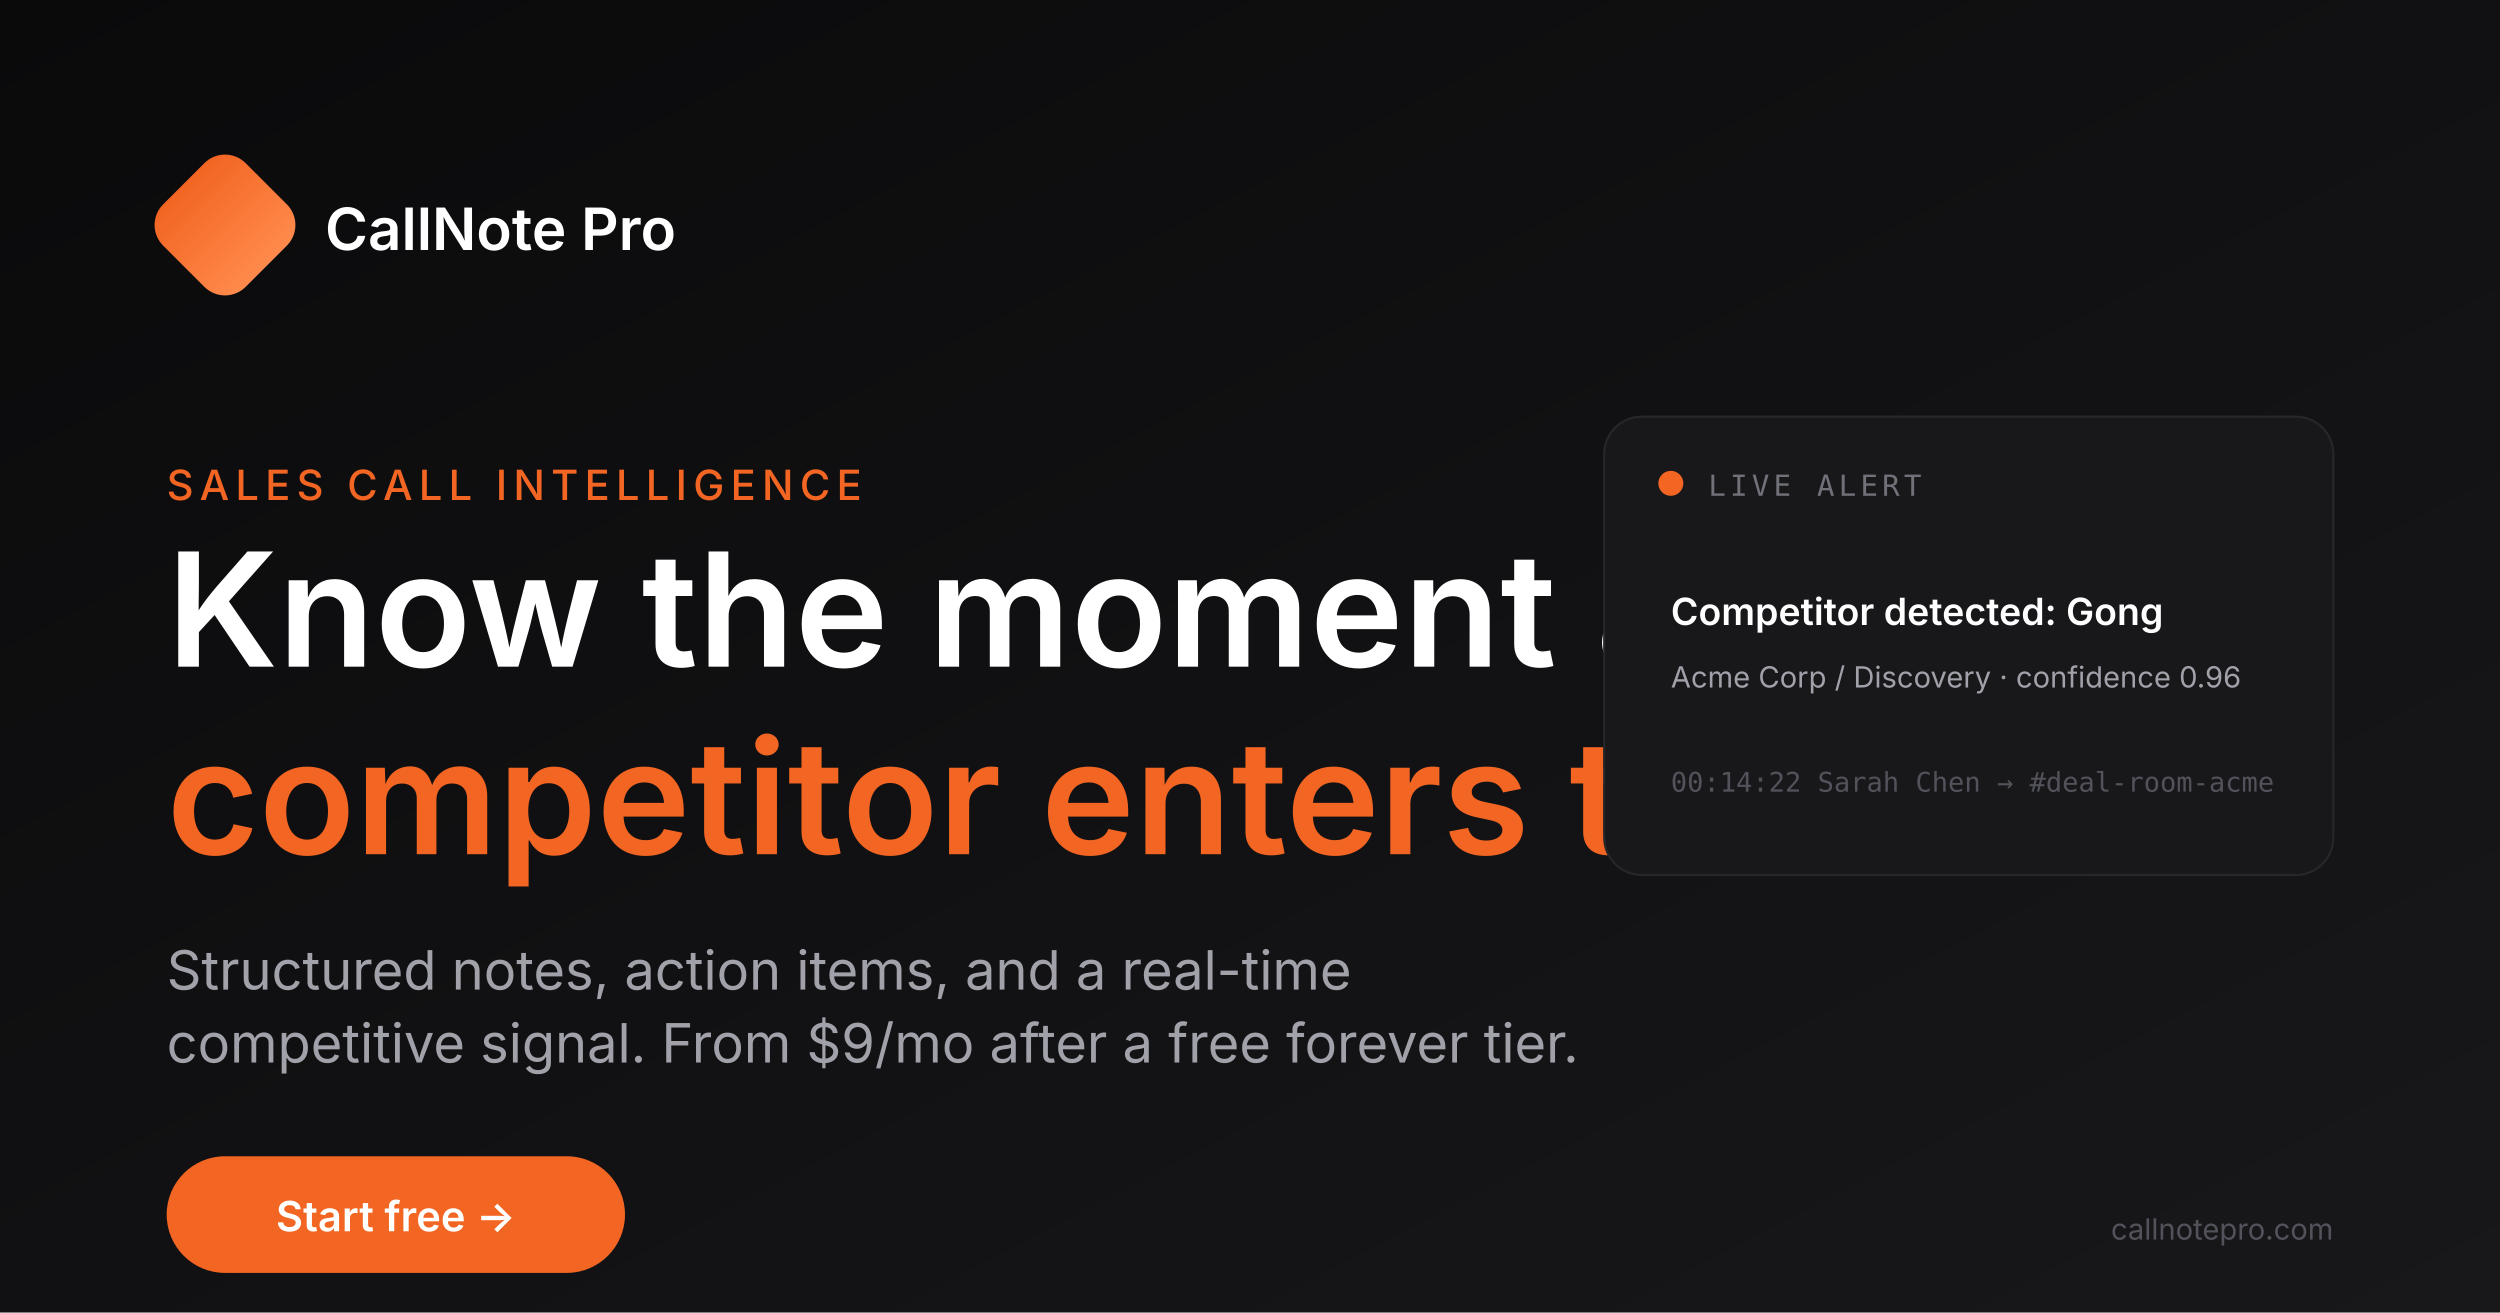
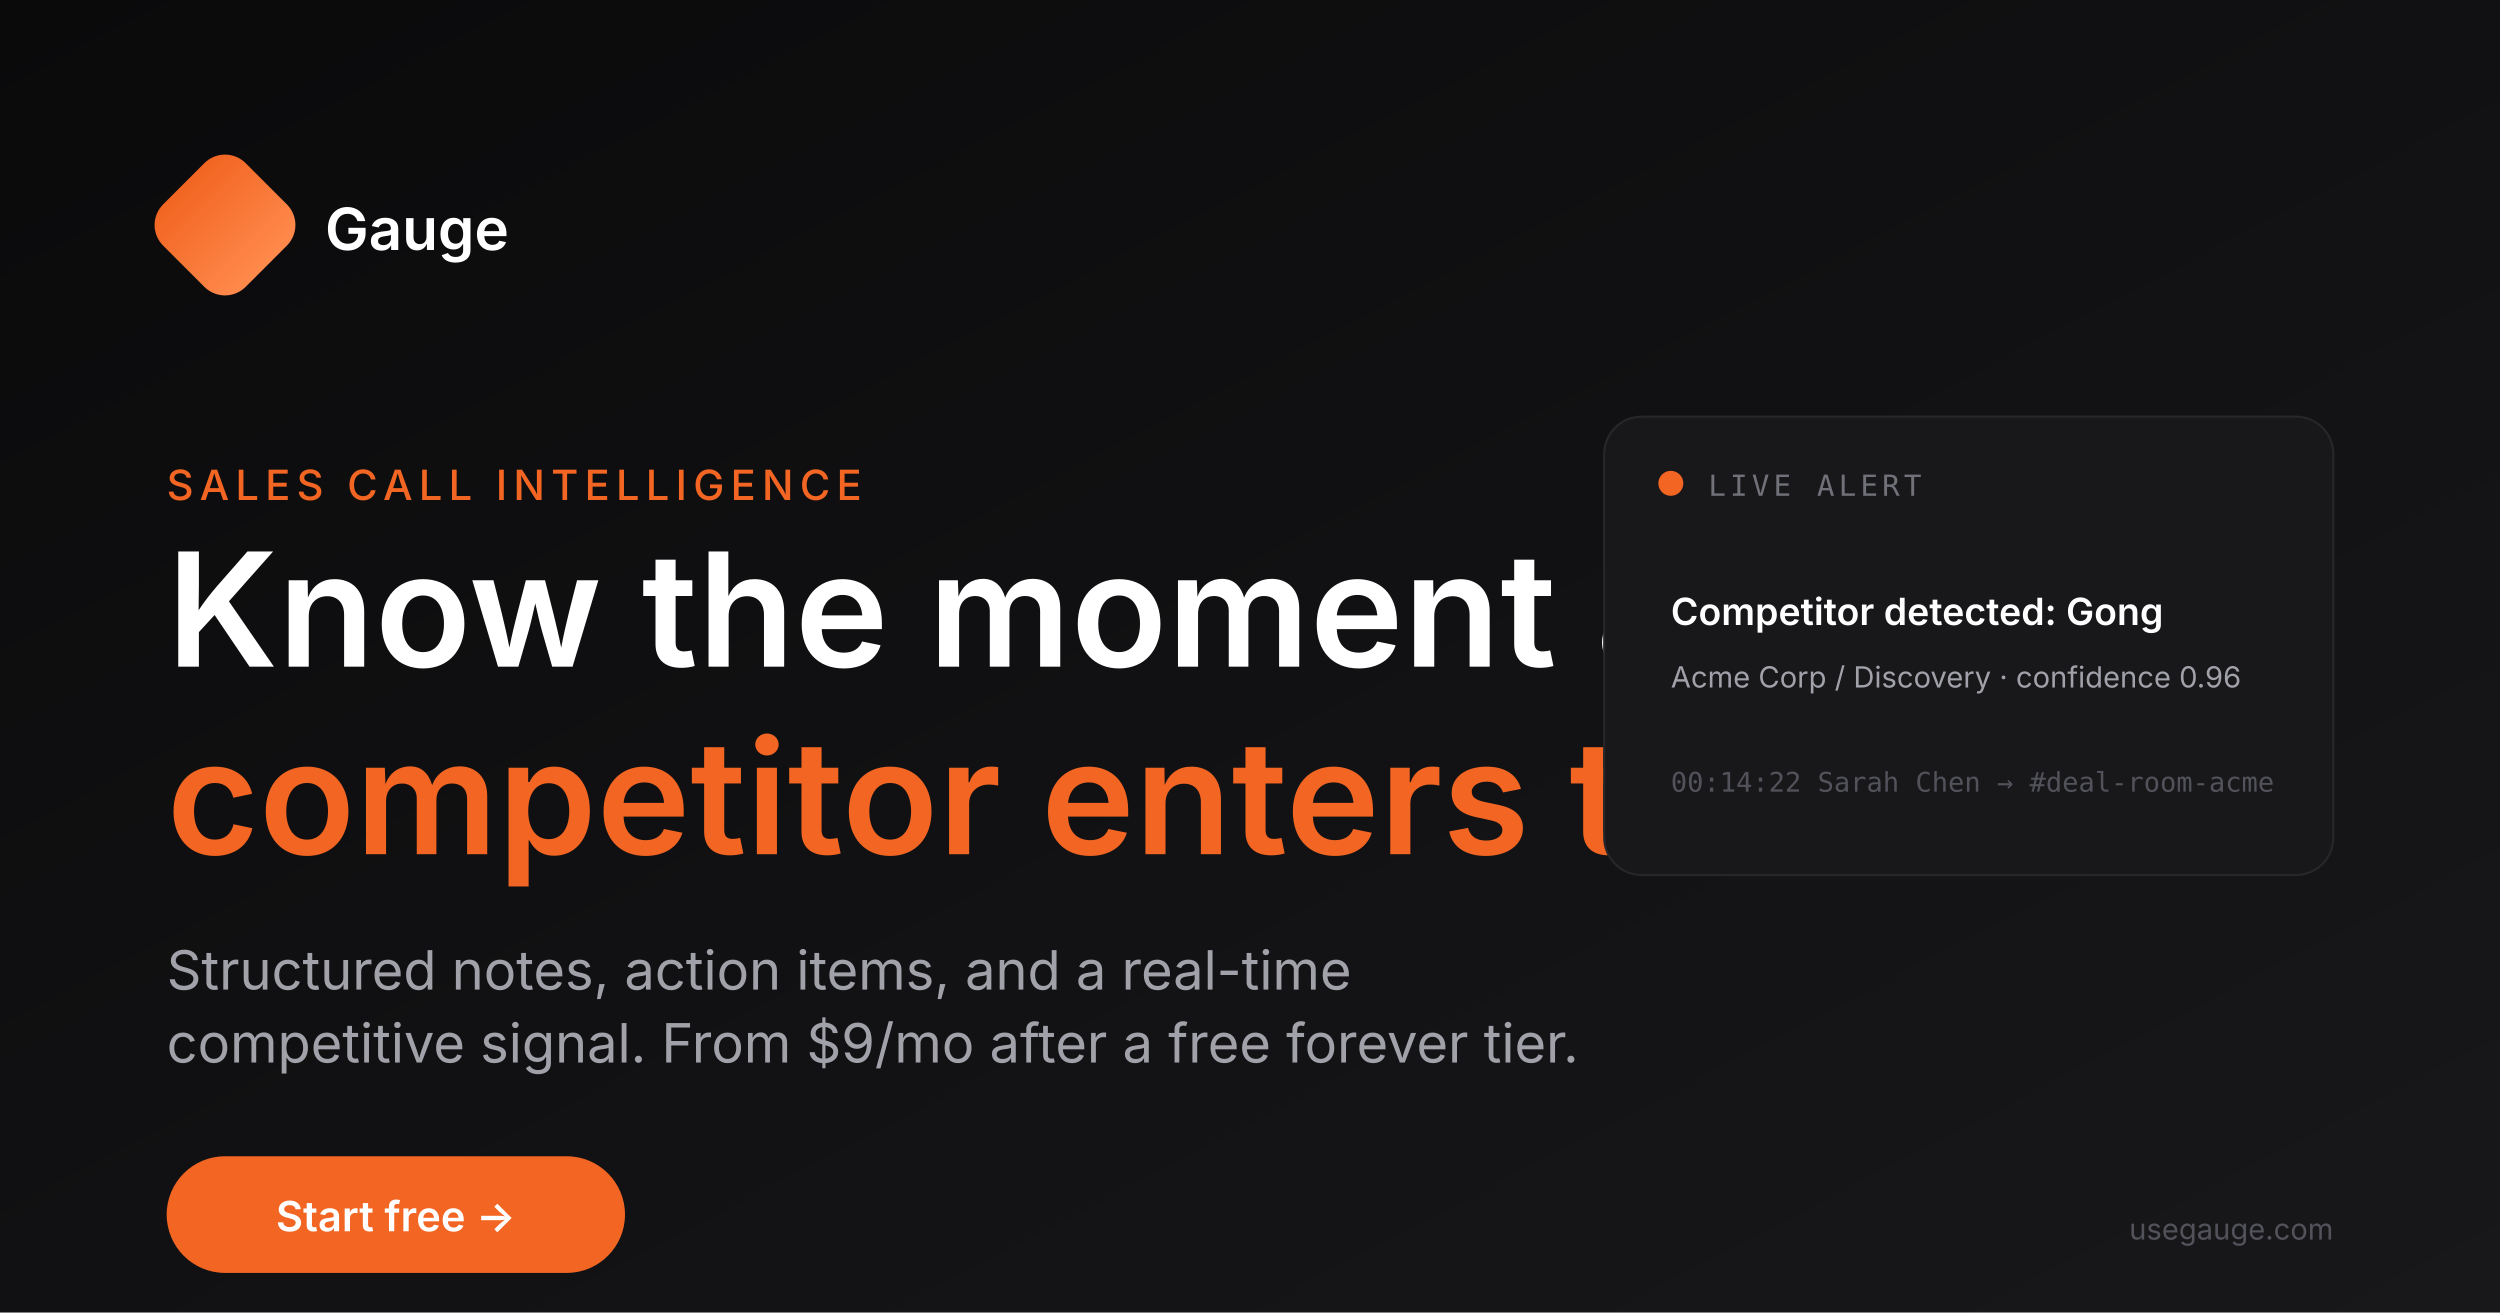
<svg xmlns="http://www.w3.org/2000/svg" width="1200" height="630" viewBox="0 0 1200 630">
  <defs>
    <linearGradient id="bg" x1="0" y1="0" x2="1" y2="1">
      <stop offset="0%" stop-color="#0a0a0b" />
      <stop offset="100%" stop-color="#18181b" />
    </linearGradient>
    <linearGradient id="brand" x1="0" y1="0" x2="1" y2="0">
      <stop offset="0%" stop-color="#F26522" />
      <stop offset="100%" stop-color="#ff8a4c" />
    </linearGradient>
  </defs>
  <rect width="1200" height="630" fill="url(#bg)" />
  <g transform="translate(80, 80)">
    <rect width="56" height="56" rx="14" fill="url(#brand)" transform="rotate(45 28 28)" />
-     <text x="76" y="40" font-family="-apple-system,BlinkMacSystemFont,Inter,sans-serif" font-size="28" font-weight="600" fill="#ffffff">CallNote Pro</text>
+     <text x="76" y="40" font-family="-apple-system,BlinkMacSystemFont,Inter,sans-serif" font-size="28" font-weight="600" fill="#ffffff">Gauge</text>
  </g>
  <text x="80" y="240" font-family="-apple-system,BlinkMacSystemFont,Inter,sans-serif" font-size="20" font-weight="500" letter-spacing="3" fill="#F26522" text-transform="uppercase">SALES CALL INTELLIGENCE</text>
  <text x="80" y="320" font-family="-apple-system,BlinkMacSystemFont,Inter,sans-serif" font-size="76" font-weight="600" fill="#ffffff">Know the moment a</text>
  <text x="80" y="410" font-family="-apple-system,BlinkMacSystemFont,Inter,sans-serif" font-size="76" font-weight="600" fill="#F26522">competitor enters the deal.</text>
  <text x="80" y="475" font-family="-apple-system,BlinkMacSystemFont,Inter,sans-serif" font-size="26" font-weight="400" fill="#a1a1aa">Structured notes, action items, and a real-time</text>
  <text x="80" y="510" font-family="-apple-system,BlinkMacSystemFont,Inter,sans-serif" font-size="26" font-weight="400" fill="#a1a1aa">competitive signal. From $9/mo after a free forever tier.</text>
  <g transform="translate(80, 555)">
    <rect width="220" height="56" rx="28" fill="#F26522" />
    <text x="110" y="36" font-family="-apple-system,BlinkMacSystemFont,Inter,sans-serif" font-size="20" font-weight="600" fill="#ffffff" text-anchor="middle">Start free →</text>
  </g>
  <g transform="translate(770, 200)">
    <rect width="350" height="220" rx="18" fill="#18181b" stroke="#27272a" />
    <circle cx="32" cy="32" r="6" fill="#F26522" />
    <text x="50" y="38" font-family="ui-monospace,SFMono-Regular,monospace" font-size="14" fill="#71717a" letter-spacing="2">LIVE ALERT</text>
    <text x="32" y="100" font-family="-apple-system,BlinkMacSystemFont,Inter,sans-serif" font-size="18" font-weight="600" fill="#ffffff">Competitor detected: Gong</text>
    <text x="32" y="130" font-family="-apple-system,BlinkMacSystemFont,Inter,sans-serif" font-size="14" fill="#a1a1aa">Acme Corp / Discovery · confidence 0.96</text>
    <text x="32" y="180" font-family="ui-monospace,SFMono-Regular,monospace" font-size="13" fill="#52525b">00:14:22  Sarah Chen  →  #deal-room-acme</text>
  </g>
-   <text x="1120" y="595" font-family="-apple-system,BlinkMacSystemFont,Inter,sans-serif" font-size="14" fill="#52525b" text-anchor="end">callnotepro.com</text>
+   <text x="1120" y="595" font-family="-apple-system,BlinkMacSystemFont,Inter,sans-serif" font-size="14" fill="#52525b" text-anchor="end">usegauge.com</text>
</svg>
